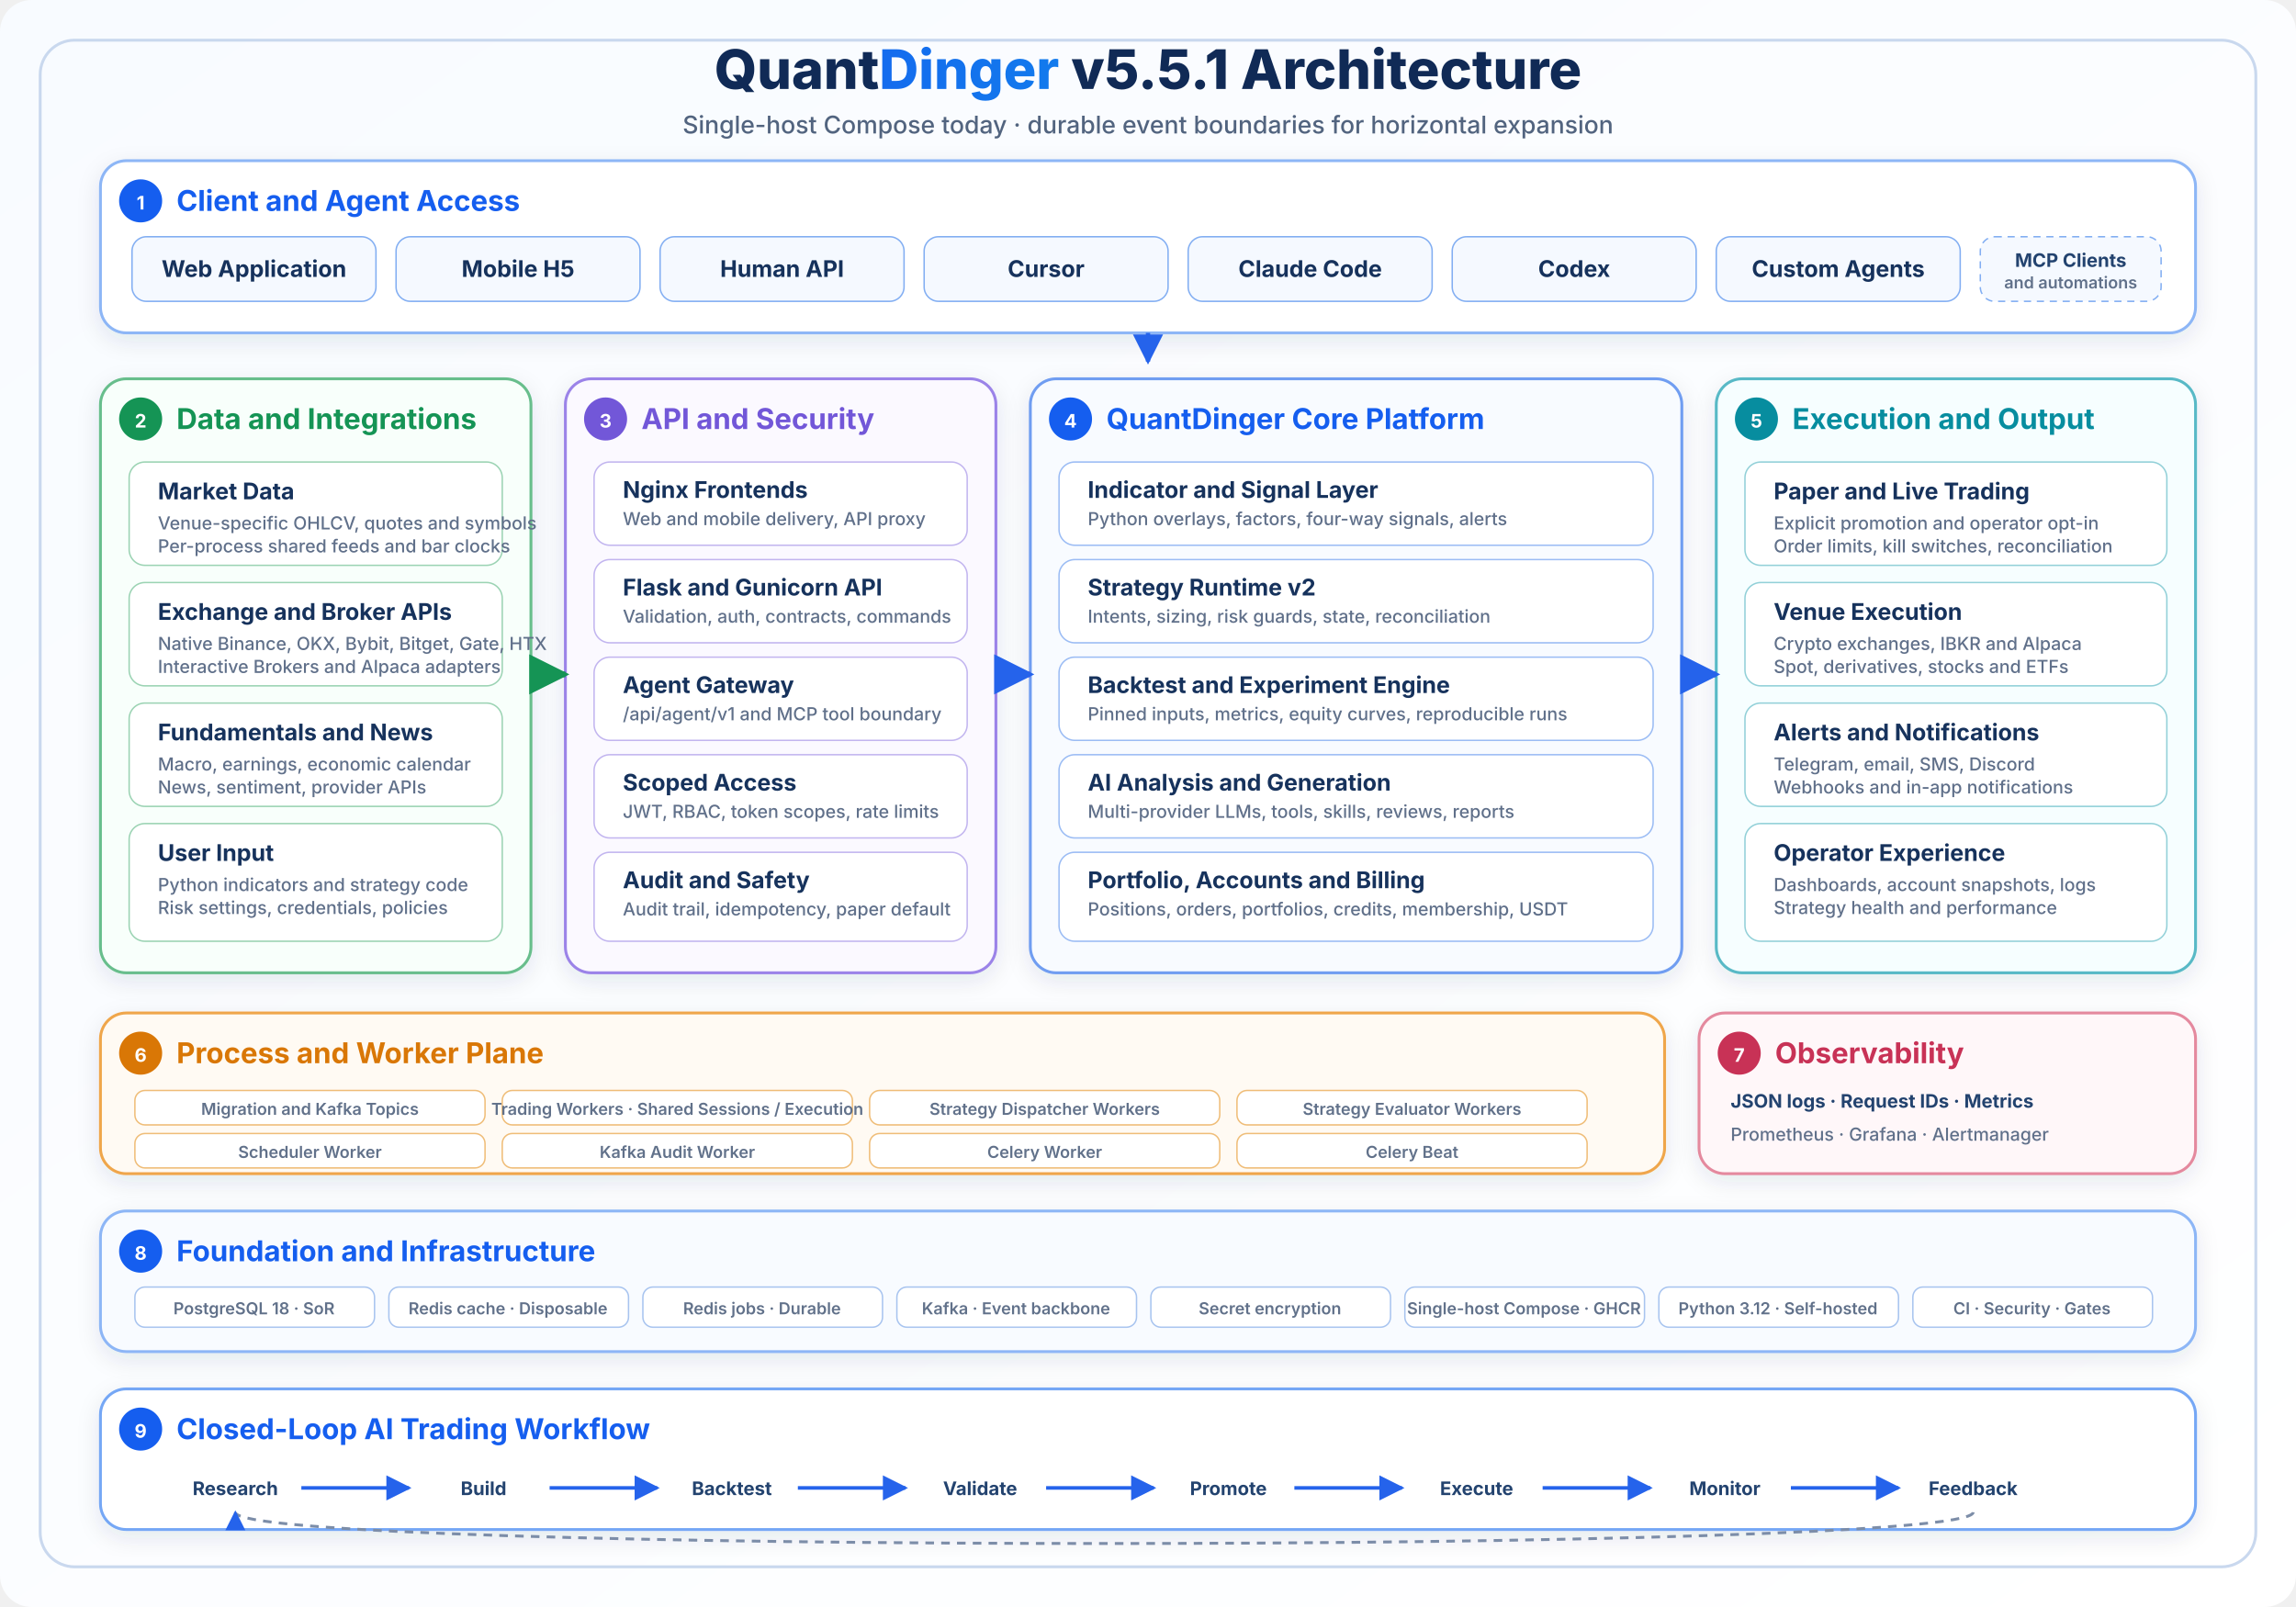
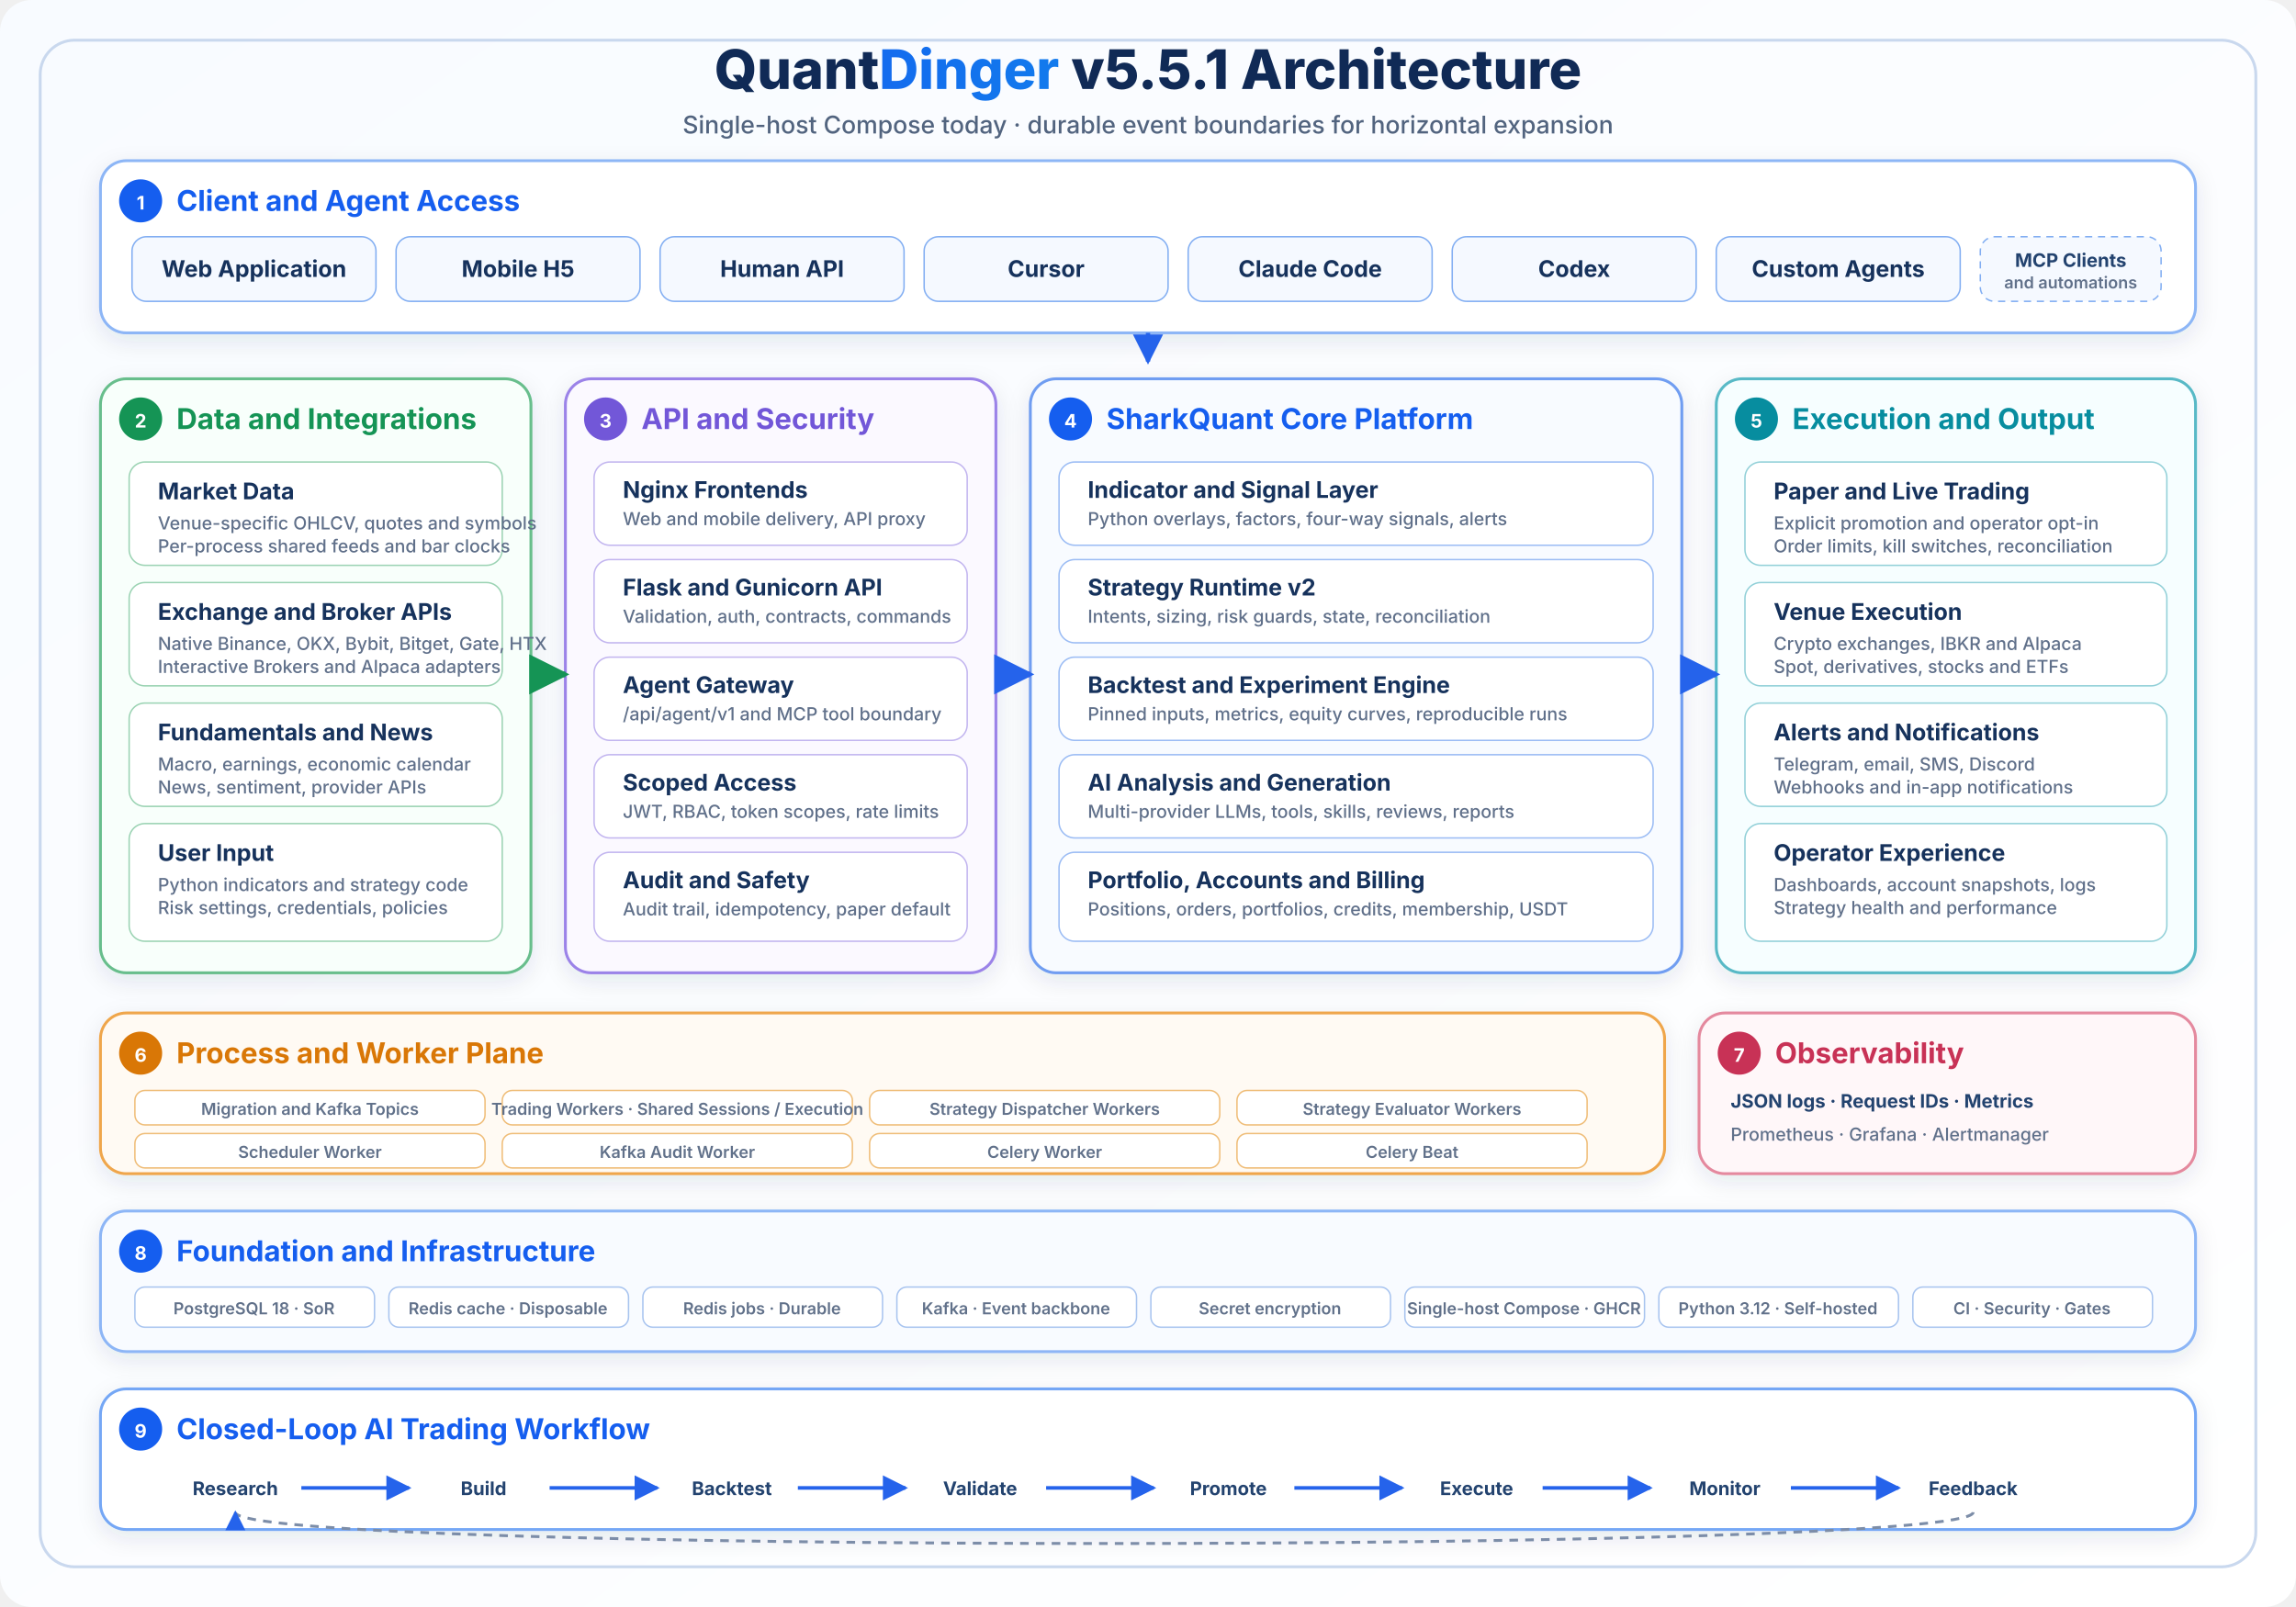
<svg xmlns="http://www.w3.org/2000/svg" width="1600" height="1120" viewBox="0 0 1600 1120" role="img" aria-labelledby="title description">
  <defs>
    <linearGradient id="page" x1="0" y1="0" x2="1" y2="1">
      <stop offset="0" stop-color="#f8fbff" />
      <stop offset="1" stop-color="#ffffff" />
    </linearGradient>
    <linearGradient id="brand" x1="0" y1="0" x2="1" y2="0">
      <stop offset="0" stop-color="#155eef" />
      <stop offset="1" stop-color="#0ea5e9" />
    </linearGradient>
    <filter id="shadow" x="-20%" y="-20%" width="140%" height="140%">
      <feDropShadow dx="0" dy="5" stdDeviation="8" flood-color="#102a56" flood-opacity="0.10" />
    </filter>
    <marker id="arrow-blue" viewBox="0 0 10 10" refX="9" refY="5" markerWidth="7" markerHeight="7" orient="auto-start-reverse">
      <path d="M 0 0 L 10 5 L 0 10 z" fill="#2563eb" />
    </marker>
    <marker id="arrow-green" viewBox="0 0 10 10" refX="9" refY="5" markerWidth="7" markerHeight="7" orient="auto-start-reverse">
      <path d="M 0 0 L 10 5 L 0 10 z" fill="#159455" />
    </marker>
    <style>
      .title { font: 800 38px Inter, "Segoe UI", Arial, sans-serif; fill: #102a56; }
      .brand { fill: url(#brand); }
      .subtitle { font: 500 17px Inter, "Segoe UI", Arial, sans-serif; fill: #52647f; }
      .section-title { font: 750 20px Inter, "Segoe UI", Arial, sans-serif; }
      .card-title { font: 700 16px Inter, "Segoe UI", Arial, sans-serif; fill: #16325c; }
      .card-sub { font: 500 12.5px Inter, "Segoe UI", Arial, sans-serif; fill: #60708a; }
      .label { font: 700 13px Inter, "Segoe UI", Arial, sans-serif; fill: #23436f; }
      .small { font: 600 11.5px Inter, "Segoe UI", Arial, sans-serif; fill: #61718a; }
      .white { fill: #ffffff; }
      .blue { fill: #155eef; }
      .green { fill: #159455; }
      .purple { fill: #7257d8; }
      .teal { fill: #078d9f; }
      .orange { fill: #d97706; }
      .red { fill: #c83256; }
    </style>
  </defs>
  <rect width="1600" height="1120" rx="22" fill="url(#page)" />
  <rect x="28" y="28" width="1544" height="1064" rx="24" fill="none" stroke="#c9d8ee" stroke-width="2" />
  <g transform="translate(800 62)" text-anchor="middle">
    <text class="title" x="0" y="0">Quant<tspan class="brand">Dinger</tspan> v5.5.1 Architecture</text>
    <text class="subtitle" x="0" y="31">Single-host Compose today · durable event boundaries for horizontal expansion</text>
  </g>
  <g filter="url(#shadow)">
    <rect x="70" y="112" width="1460" height="120" rx="18" fill="#ffffff" stroke="#8db6f6" stroke-width="2" />
  </g>
  <circle cx="98" cy="140" r="15" fill="#155eef" />
  <text x="98" y="146" text-anchor="middle" class="label white">1</text>
  <text x="123" y="147" class="section-title blue">Client and Agent Access</text>
  <g>
    <rect x="92" y="165" width="170" height="45" rx="10" fill="#f5f9ff" stroke="#82aef2" />
    <text x="177" y="193" text-anchor="middle" class="card-title">Web Application</text>
    <rect x="276" y="165" width="170" height="45" rx="10" fill="#f5f9ff" stroke="#82aef2" />
    <text x="361" y="193" text-anchor="middle" class="card-title">Mobile H5</text>
    <rect x="460" y="165" width="170" height="45" rx="10" fill="#f5f9ff" stroke="#82aef2" />
    <text x="545" y="193" text-anchor="middle" class="card-title">Human API</text>
    <rect x="644" y="165" width="170" height="45" rx="10" fill="#f5f9ff" stroke="#82aef2" />
    <text x="729" y="193" text-anchor="middle" class="card-title">Cursor</text>
    <rect x="828" y="165" width="170" height="45" rx="10" fill="#f5f9ff" stroke="#82aef2" />
    <text x="913" y="193" text-anchor="middle" class="card-title">Claude Code</text>
    <rect x="1012" y="165" width="170" height="45" rx="10" fill="#f5f9ff" stroke="#82aef2" />
    <text x="1097" y="193" text-anchor="middle" class="card-title">Codex</text>
    <rect x="1196" y="165" width="170" height="45" rx="10" fill="#f5f9ff" stroke="#82aef2" />
    <text x="1281" y="193" text-anchor="middle" class="card-title">Custom Agents</text>
    <rect x="1380" y="165" width="126" height="45" rx="10" fill="#f5f9ff" stroke="#82aef2" stroke-dasharray="5 4" />
    <text x="1443" y="186" text-anchor="middle" class="label">MCP Clients</text>
    <text x="1443" y="201" text-anchor="middle" class="small">and automations</text>
  </g>
  <line x1="800" y1="232" x2="800" y2="252" stroke="#2563eb" stroke-width="3" marker-end="url(#arrow-blue)" />
  <g filter="url(#shadow)">
    <rect x="70" y="264" width="300" height="414" rx="18" fill="#f8fffb" stroke="#67be8c" stroke-width="2" />
  </g>
  <circle cx="98" cy="292" r="15" fill="#159455" />
  <text x="98" y="298" text-anchor="middle" class="label white">2</text>
  <text x="123" y="299" class="section-title green">Data and Integrations</text>
  <g>
    <rect x="90" y="322" width="260" height="72" rx="11" fill="#ffffff" stroke="#9bd3b3" />
    <text x="110" y="348" class="card-title">Market Data</text>
    <text x="110" y="369" class="card-sub">Venue-specific OHLCV, quotes and symbols</text>
    <text x="110" y="385" class="card-sub">Per-process shared feeds and bar clocks</text>
    <rect x="90" y="406" width="260" height="72" rx="11" fill="#ffffff" stroke="#9bd3b3" />
    <text x="110" y="432" class="card-title">Exchange and Broker APIs</text>
    <text x="110" y="453" class="card-sub">Native Binance, OKX, Bybit, Bitget, Gate, HTX</text>
    <text x="110" y="469" class="card-sub">Interactive Brokers and Alpaca adapters</text>
    <rect x="90" y="490" width="260" height="72" rx="11" fill="#ffffff" stroke="#9bd3b3" />
    <text x="110" y="516" class="card-title">Fundamentals and News</text>
    <text x="110" y="537" class="card-sub">Macro, earnings, economic calendar</text>
    <text x="110" y="553" class="card-sub">News, sentiment, provider APIs</text>
    <rect x="90" y="574" width="260" height="82" rx="11" fill="#ffffff" stroke="#9bd3b3" />
    <text x="110" y="600" class="card-title">User Input</text>
    <text x="110" y="621" class="card-sub">Python indicators and strategy code</text>
    <text x="110" y="637" class="card-sub">Risk settings, credentials, policies</text>
  </g>
  <g filter="url(#shadow)">
    <rect x="394" y="264" width="300" height="414" rx="18" fill="#fbf9ff" stroke="#9b83e8" stroke-width="2" />
  </g>
  <circle cx="422" cy="292" r="15" fill="#7257d8" />
  <text x="422" y="298" text-anchor="middle" class="label white">3</text>
  <text x="447" y="299" class="section-title purple">API and Security</text>
  <g>
    <rect x="414" y="322" width="260" height="58" rx="11" fill="#ffffff" stroke="#c2b5ef" />
    <text x="434" y="347" class="card-title">Nginx Frontends</text>
    <text x="434" y="366" class="card-sub">Web and mobile delivery, API proxy</text>
    <rect x="414" y="390" width="260" height="58" rx="11" fill="#ffffff" stroke="#c2b5ef" />
    <text x="434" y="415" class="card-title">Flask and Gunicorn API</text>
    <text x="434" y="434" class="card-sub">Validation, auth, contracts, commands</text>
    <rect x="414" y="458" width="260" height="58" rx="11" fill="#ffffff" stroke="#c2b5ef" />
    <text x="434" y="483" class="card-title">Agent Gateway</text>
    <text x="434" y="502" class="card-sub">/api/agent/v1 and MCP tool boundary</text>
    <rect x="414" y="526" width="260" height="58" rx="11" fill="#ffffff" stroke="#c2b5ef" />
    <text x="434" y="551" class="card-title">Scoped Access</text>
    <text x="434" y="570" class="card-sub">JWT, RBAC, token scopes, rate limits</text>
    <rect x="414" y="594" width="260" height="62" rx="11" fill="#ffffff" stroke="#c2b5ef" />
    <text x="434" y="619" class="card-title">Audit and Safety</text>
    <text x="434" y="638" class="card-sub">Audit trail, idempotency, paper default</text>
  </g>
  <g filter="url(#shadow)">
    <rect x="718" y="264" width="454" height="414" rx="18" fill="#f8fbff" stroke="#6f9df1" stroke-width="2" />
  </g>
  <circle cx="746" cy="292" r="15" fill="#155eef" />
  <text x="746" y="298" text-anchor="middle" class="label white">4</text>
-   <text x="771" y="299" class="section-title blue">QuantDinger Core Platform</text>
+   <text x="771" y="299" class="section-title blue">SharkQuant Core Platform</text>
  <g>
    <rect x="738" y="322" width="414" height="58" rx="11" fill="#ffffff" stroke="#9bbcf4" />
    <text x="758" y="347" class="card-title">Indicator and Signal Layer</text>
    <text x="758" y="366" class="card-sub">Python overlays, factors, four-way signals, alerts</text>
    <rect x="738" y="390" width="414" height="58" rx="11" fill="#ffffff" stroke="#9bbcf4" />
    <text x="758" y="415" class="card-title">Strategy Runtime v2</text>
    <text x="758" y="434" class="card-sub">Intents, sizing, risk guards, state, reconciliation</text>
    <rect x="738" y="458" width="414" height="58" rx="11" fill="#ffffff" stroke="#9bbcf4" />
    <text x="758" y="483" class="card-title">Backtest and Experiment Engine</text>
    <text x="758" y="502" class="card-sub">Pinned inputs, metrics, equity curves, reproducible runs</text>
    <rect x="738" y="526" width="414" height="58" rx="11" fill="#ffffff" stroke="#9bbcf4" />
    <text x="758" y="551" class="card-title">AI Analysis and Generation</text>
    <text x="758" y="570" class="card-sub">Multi-provider LLMs, tools, skills, reviews, reports</text>
    <rect x="738" y="594" width="414" height="62" rx="11" fill="#ffffff" stroke="#9bbcf4" />
    <text x="758" y="619" class="card-title">Portfolio, Accounts and Billing</text>
    <text x="758" y="638" class="card-sub">Positions, orders, portfolios, credits, membership, USDT</text>
  </g>
  <g filter="url(#shadow)">
    <rect x="1196" y="264" width="334" height="414" rx="18" fill="#f6feff" stroke="#58b9c6" stroke-width="2" />
  </g>
  <circle cx="1224" cy="292" r="15" fill="#078d9f" />
  <text x="1224" y="298" text-anchor="middle" class="label white">5</text>
  <text x="1249" y="299" class="section-title teal">Execution and Output</text>
  <g>
    <rect x="1216" y="322" width="294" height="72" rx="11" fill="#ffffff" stroke="#92d0d8" />
    <text x="1236" y="348" class="card-title">Paper and Live Trading</text>
    <text x="1236" y="369" class="card-sub">Explicit promotion and operator opt-in</text>
    <text x="1236" y="385" class="card-sub">Order limits, kill switches, reconciliation</text>
    <rect x="1216" y="406" width="294" height="72" rx="11" fill="#ffffff" stroke="#92d0d8" />
    <text x="1236" y="432" class="card-title">Venue Execution</text>
    <text x="1236" y="453" class="card-sub">Crypto exchanges, IBKR and Alpaca</text>
    <text x="1236" y="469" class="card-sub">Spot, derivatives, stocks and ETFs</text>
    <rect x="1216" y="490" width="294" height="72" rx="11" fill="#ffffff" stroke="#92d0d8" />
    <text x="1236" y="516" class="card-title">Alerts and Notifications</text>
    <text x="1236" y="537" class="card-sub">Telegram, email, SMS, Discord</text>
    <text x="1236" y="553" class="card-sub">Webhooks and in-app notifications</text>
    <rect x="1216" y="574" width="294" height="82" rx="11" fill="#ffffff" stroke="#92d0d8" />
    <text x="1236" y="600" class="card-title">Operator Experience</text>
    <text x="1236" y="621" class="card-sub">Dashboards, account snapshots, logs</text>
    <text x="1236" y="637" class="card-sub">Strategy health and performance</text>
  </g>
  <line x1="370" y1="470" x2="394" y2="470" stroke="#159455" stroke-width="4" marker-end="url(#arrow-green)" />
  <line x1="694" y1="470" x2="718" y2="470" stroke="#7257d8" stroke-width="4" marker-end="url(#arrow-blue)" />
  <line x1="1172" y1="470" x2="1196" y2="470" stroke="#2563eb" stroke-width="4" marker-end="url(#arrow-blue)" />
  <g filter="url(#shadow)">
    <rect x="70" y="706" width="1090" height="112" rx="18" fill="#fffaf3" stroke="#efa64c" stroke-width="2" />
  </g>
  <circle cx="98" cy="734" r="15" fill="#d97706" />
  <text x="98" y="740" text-anchor="middle" class="label white">6</text>
  <text x="123" y="741" class="section-title orange">Process and Worker Plane</text>
  <g>
    <rect x="94" y="760" width="244" height="24" rx="7" fill="#ffffff" stroke="#efbd78" />
    <text x="216" y="777" text-anchor="middle" class="small">Migration and Kafka Topics</text>
    <rect x="350" y="760" width="244" height="24" rx="7" fill="#ffffff" stroke="#efbd78" />
    <text x="472" y="777" text-anchor="middle" class="small">Trading Workers · Shared Sessions / Execution</text>
    <rect x="606" y="760" width="244" height="24" rx="7" fill="#ffffff" stroke="#efbd78" />
    <text x="728" y="777" text-anchor="middle" class="small">Strategy Dispatcher Workers</text>
    <rect x="862" y="760" width="244" height="24" rx="7" fill="#ffffff" stroke="#efbd78" />
    <text x="984" y="777" text-anchor="middle" class="small">Strategy Evaluator Workers</text>
    <rect x="94" y="790" width="244" height="24" rx="7" fill="#ffffff" stroke="#efbd78" />
    <text x="216" y="807" text-anchor="middle" class="small">Scheduler Worker</text>
    <rect x="350" y="790" width="244" height="24" rx="7" fill="#ffffff" stroke="#efbd78" />
    <text x="472" y="807" text-anchor="middle" class="small">Kafka Audit Worker</text>
    <rect x="606" y="790" width="244" height="24" rx="7" fill="#ffffff" stroke="#efbd78" />
    <text x="728" y="807" text-anchor="middle" class="small">Celery Worker</text>
    <rect x="862" y="790" width="244" height="24" rx="7" fill="#ffffff" stroke="#efbd78" />
    <text x="984" y="807" text-anchor="middle" class="small">Celery Beat</text>
  </g>
  <g filter="url(#shadow)">
    <rect x="1184" y="706" width="346" height="112" rx="18" fill="#fff7f9" stroke="#e4899e" stroke-width="2" />
  </g>
  <circle cx="1212" cy="734" r="15" fill="#c83256" />
  <text x="1212" y="740" text-anchor="middle" class="label white">7</text>
  <text x="1237" y="741" class="section-title red">Observability</text>
  <text x="1206" y="772" class="label">JSON logs · Request IDs · Metrics</text>
  <text x="1206" y="795" class="card-sub">Prometheus · Grafana · Alertmanager</text>
  <g filter="url(#shadow)">
    <rect x="70" y="844" width="1460" height="98" rx="18" fill="#f8fbff" stroke="#8db6f6" stroke-width="2" />
  </g>
  <circle cx="98" cy="872" r="15" fill="#155eef" />
  <text x="98" y="878" text-anchor="middle" class="label white">8</text>
  <text x="123" y="879" class="section-title blue">Foundation and Infrastructure</text>
  <g>
    <rect x="94" y="897" width="167" height="28" rx="7" fill="#ffffff" stroke="#a8c4ef" />
    <text x="177" y="916" text-anchor="middle" class="small">PostgreSQL 18 · SoR</text>
    <rect x="271" y="897" width="167" height="28" rx="7" fill="#ffffff" stroke="#a8c4ef" />
    <text x="354" y="916" text-anchor="middle" class="small">Redis cache · Disposable</text>
    <rect x="448" y="897" width="167" height="28" rx="7" fill="#ffffff" stroke="#a8c4ef" />
    <text x="531" y="916" text-anchor="middle" class="small">Redis jobs · Durable</text>
    <rect x="625" y="897" width="167" height="28" rx="7" fill="#ffffff" stroke="#a8c4ef" />
    <text x="708" y="916" text-anchor="middle" class="small">Kafka · Event backbone</text>
    <rect x="802" y="897" width="167" height="28" rx="7" fill="#ffffff" stroke="#a8c4ef" />
    <text x="885" y="916" text-anchor="middle" class="small">Secret encryption</text>
    <rect x="979" y="897" width="167" height="28" rx="7" fill="#ffffff" stroke="#a8c4ef" />
    <text x="1062" y="916" text-anchor="middle" class="small">Single-host Compose · GHCR</text>
    <rect x="1156" y="897" width="167" height="28" rx="7" fill="#ffffff" stroke="#a8c4ef" />
    <text x="1239" y="916" text-anchor="middle" class="small">Python 3.12 · Self-hosted</text>
    <rect x="1333" y="897" width="167" height="28" rx="7" fill="#ffffff" stroke="#a8c4ef" />
    <text x="1416" y="916" text-anchor="middle" class="small">CI · Security · Gates</text>
  </g>
  <g filter="url(#shadow)">
    <rect x="70" y="968" width="1460" height="98" rx="18" fill="#ffffff" stroke="#75a7f5" stroke-width="2" />
  </g>
  <circle cx="98" cy="996" r="15" fill="#155eef" />
  <text x="98" y="1002" text-anchor="middle" class="label white">9</text>
  <text x="123" y="1003" class="section-title blue">Closed-Loop AI Trading Workflow</text>
  <g class="label" text-anchor="middle">
    <text x="164" y="1042">Research</text>
    <text x="337" y="1042">Build</text>
    <text x="510" y="1042">Backtest</text>
    <text x="683" y="1042">Validate</text>
    <text x="856" y="1042">Promote</text>
    <text x="1029" y="1042">Execute</text>
    <text x="1202" y="1042">Monitor</text>
    <text x="1375" y="1042">Feedback</text>
  </g>
  <g stroke="#2563eb" stroke-width="2.5" marker-end="url(#arrow-blue)">
    <line x1="210" y1="1037" x2="285" y2="1037" />
    <line x1="383" y1="1037" x2="458" y2="1037" />
    <line x1="556" y1="1037" x2="631" y2="1037" />
    <line x1="729" y1="1037" x2="804" y2="1037" />
    <line x1="902" y1="1037" x2="977" y2="1037" />
    <line x1="1075" y1="1037" x2="1150" y2="1037" />
    <line x1="1248" y1="1037" x2="1323" y2="1037" />
  </g>
  <path d="M 1375 1054 C 1375 1083, 164 1083, 164 1054" fill="none" stroke="#7c8da8" stroke-width="2" stroke-dasharray="6 5" marker-end="url(#arrow-blue)" />
</svg>
